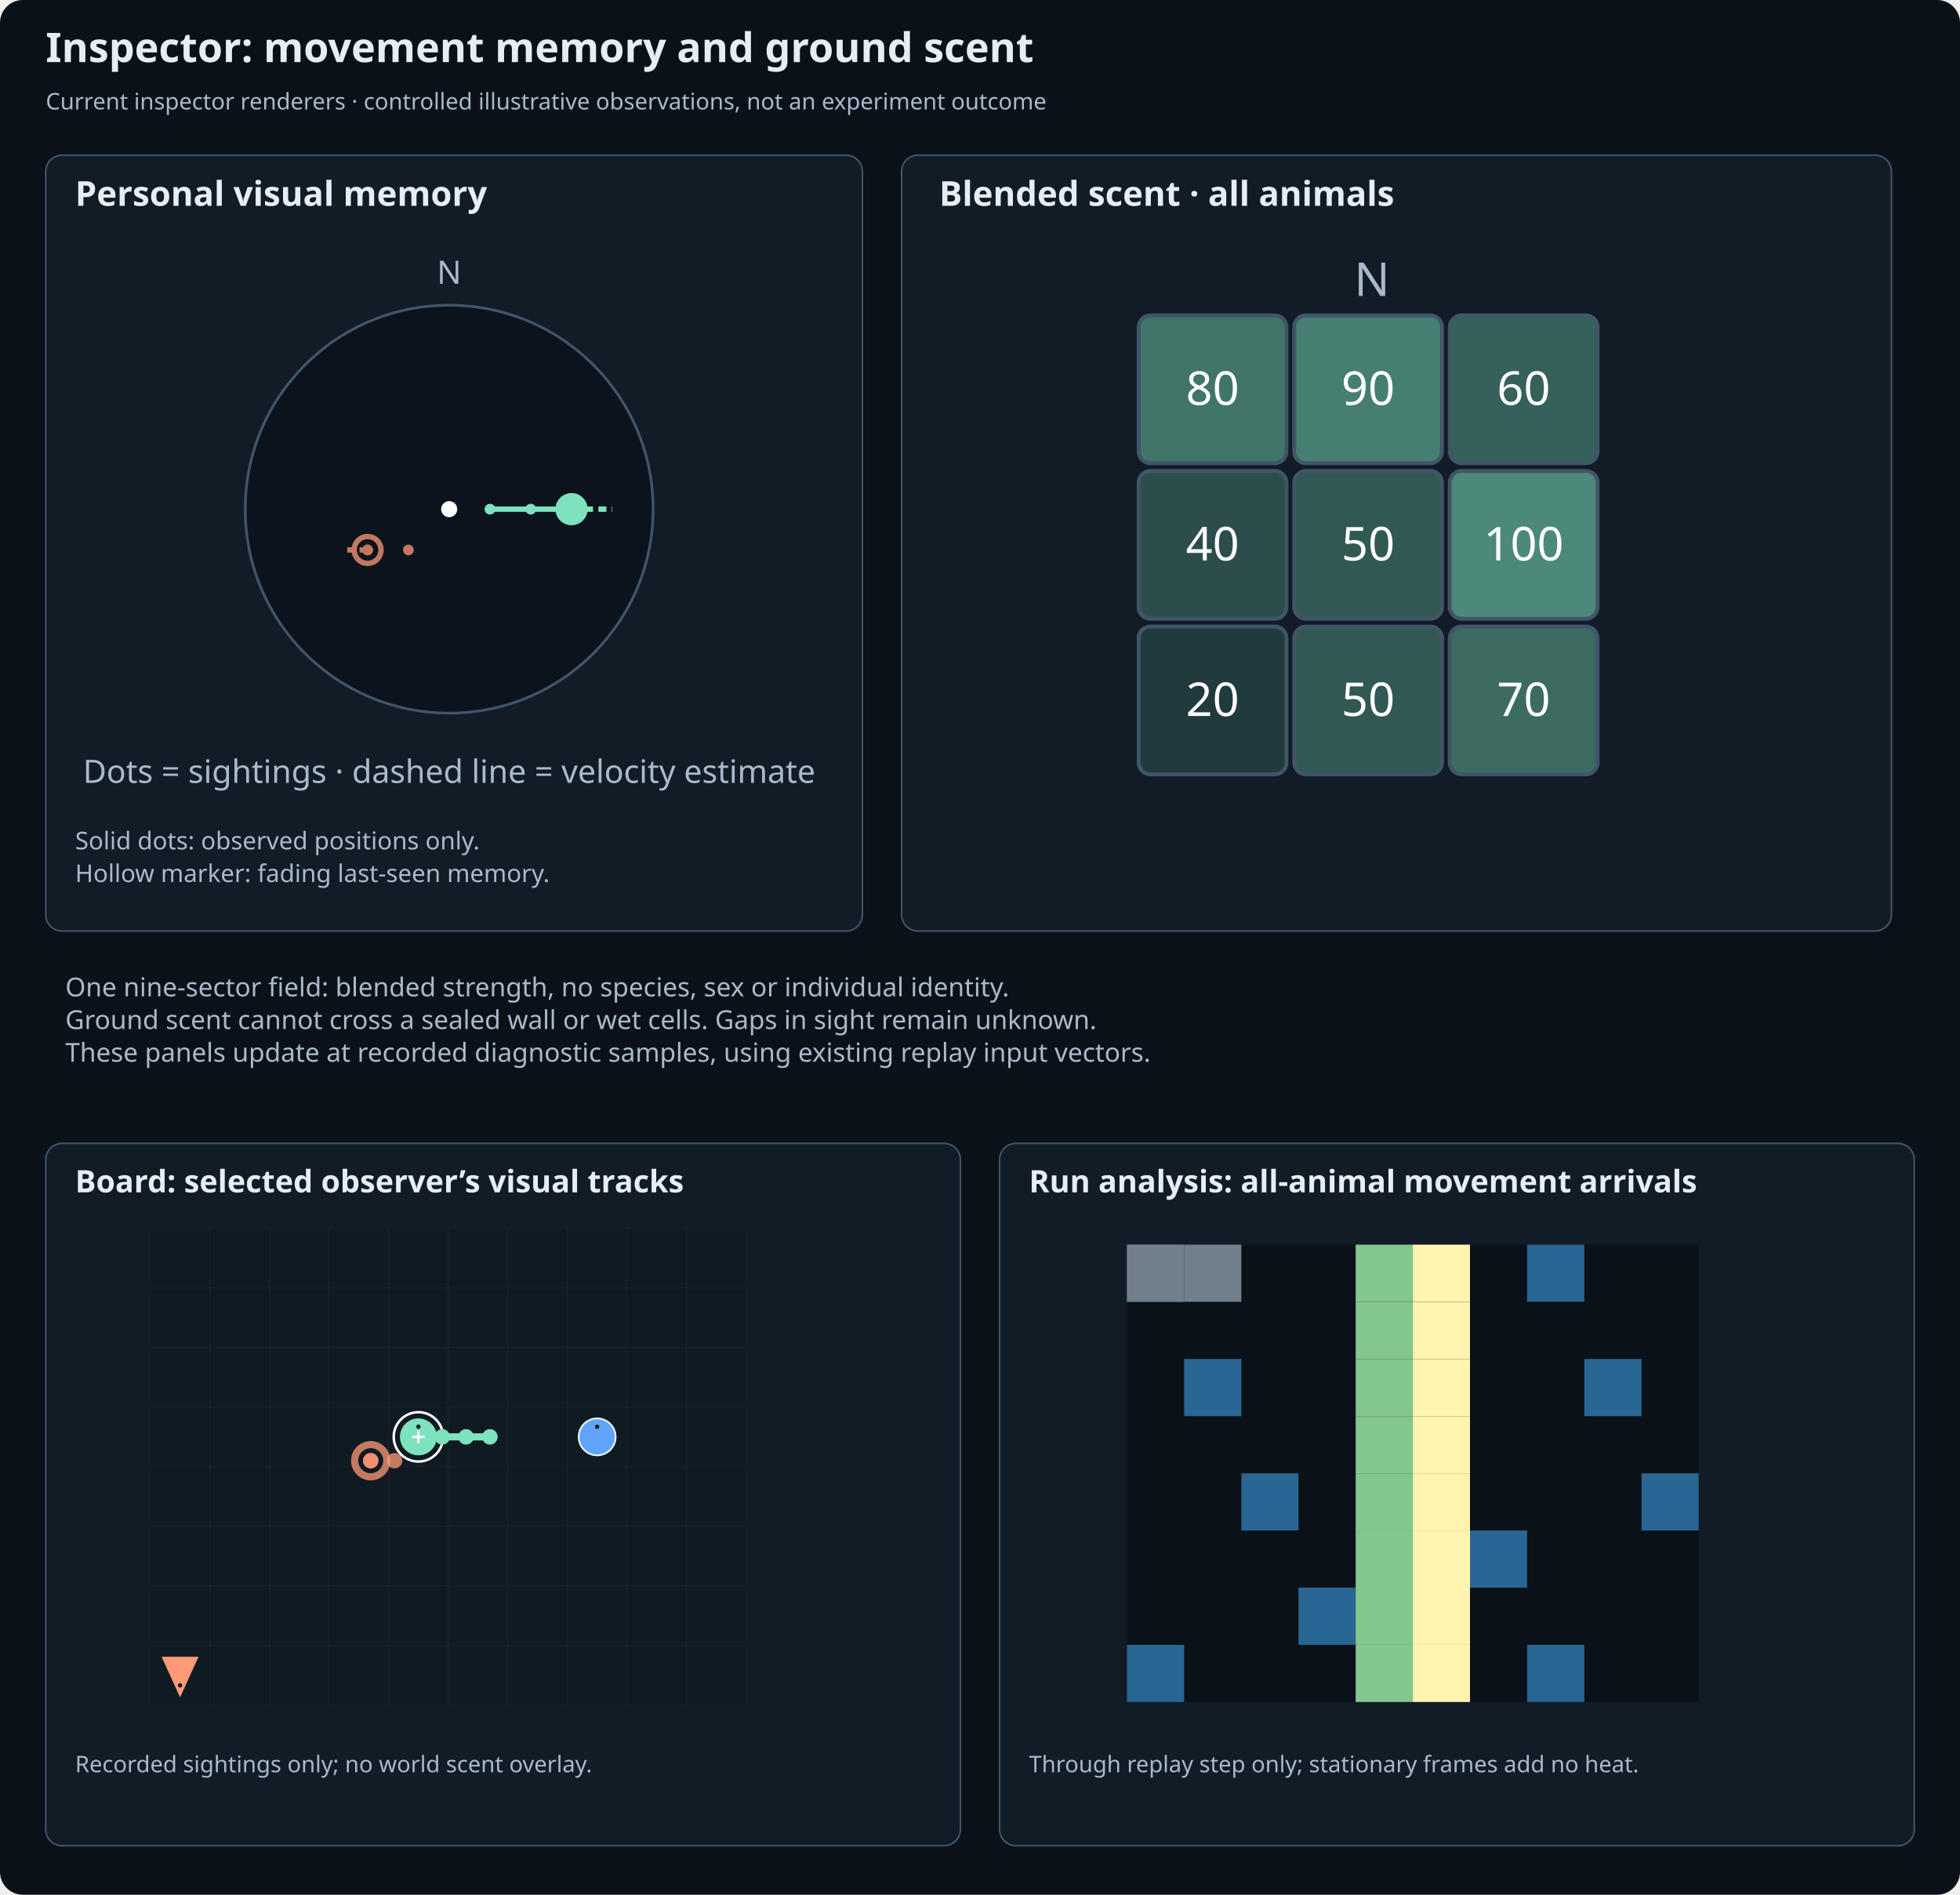
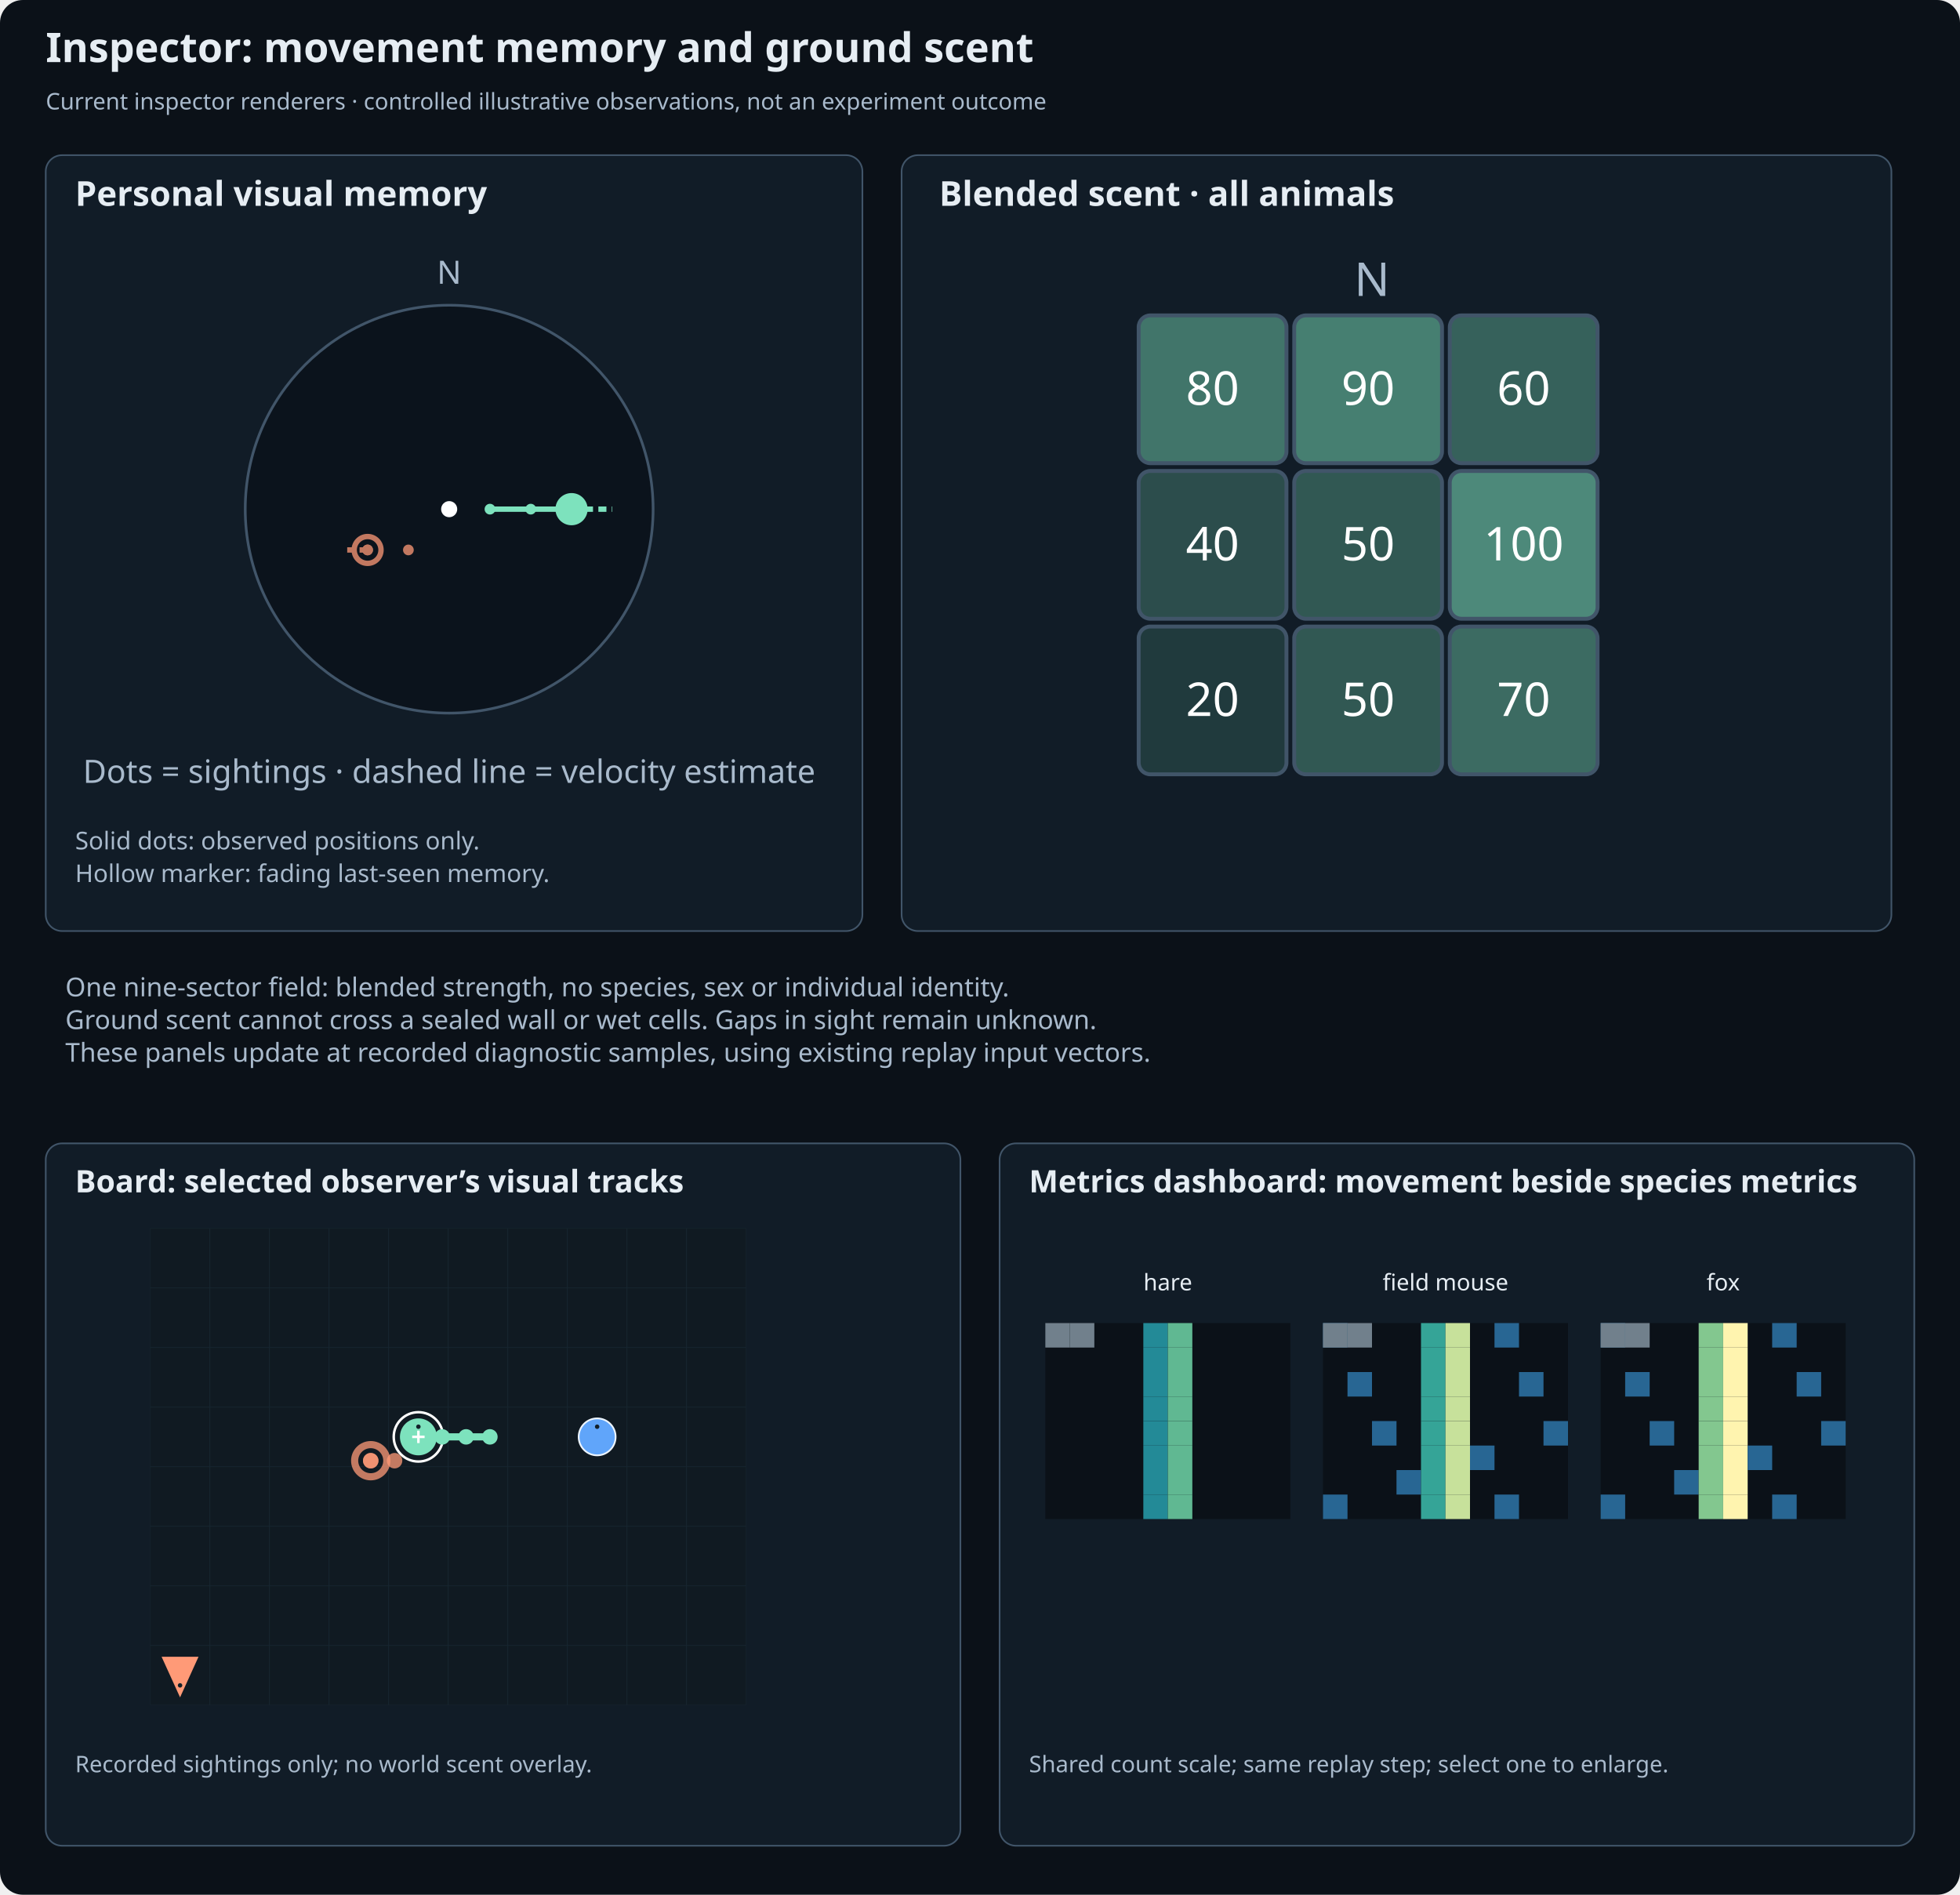
<svg xmlns="http://www.w3.org/2000/svg" width="1200" height="1160" viewBox="0 0 1200 1160" role="img" aria-labelledby="title desc">
  <style>.viewer-component text{font:12px system-ui,sans-serif;fill:#a9bacc}</style>
  <rect class="sheet-background" width="1200" height="1160" rx="14" fill="#0b1118" />
  <g class="sheet-heading">
    <text x="28" y="38" font-family="system-ui,sans-serif" font-size="25" fill="#e6edf3" text-anchor="start" font-weight="600">Inspector: movement memory and ground scent</text>
    <text x="28" y="67" font-family="system-ui,sans-serif" font-size="14" fill="#a9bacc" text-anchor="start">Current inspector renderers · controlled illustrative observations, not an experiment outcome</text>
  </g>
  <rect x="28" y="95" width="500" height="475" rx="10" fill="#111c27" stroke="#415569" />
  <text x="46" y="126" font-family="system-ui,sans-serif" font-size="21" fill="#e6edf3" text-anchor="start" font-weight="600">Personal visual memory</text>
  <g class="viewer-component" transform="translate(45 154) scale(1.6429)">
    <circle cx="140" cy="96" r="76" fill="var(--viz-0b131c, #0b131c)" stroke="var(--viz-415569, #415569)" />
    <text x="140" y="12" text-anchor="middle">N</text>
    <circle cx="140" cy="96" r="3" fill="var(--viz-fff, #fff)" />
    <g opacity="1">
      <circle cx="155.2" cy="96" r="2" fill="var(--viz-7de2bd, #7de2bd)" />
      <line x1="155.2" y1="96" x2="170.4" y2="96" stroke="var(--viz-7de2bd, #7de2bd)" stroke-width="2" />
      <circle cx="170.4" cy="96" r="2" fill="var(--viz-7de2bd, #7de2bd)" />
      <line x1="170.4" y1="96" x2="185.6" y2="96" stroke="var(--viz-7de2bd, #7de2bd)" stroke-width="2" />
      <circle cx="185.6" cy="96" r="2" fill="var(--viz-7de2bd, #7de2bd)" />
      <circle cx="185.6" cy="96" r="5" stroke="var(--viz-7de2bd, #7de2bd)" stroke-width="2" fill="var(--viz-7de2bd, #7de2bd)" />
      <line x1="185.6" y1="96" x2="200.8" y2="96" stroke="var(--viz-7de2bd, #7de2bd)" stroke-dasharray="3 2" stroke-width="2" />
    </g>
    <g opacity="0.75">
      <circle cx="124.8" cy="111.2" r="2" fill="var(--viz-ff9a77, #ff9a77)" />
      <circle cx="109.6" cy="111.2" r="2" fill="var(--viz-ff9a77, #ff9a77)" />
      <circle cx="109.6" cy="111.2" r="2" fill="var(--viz-ff9a77, #ff9a77)" />
      <circle cx="109.6" cy="111.2" r="5" stroke="var(--viz-ff9a77, #ff9a77)" stroke-width="2" fill="none" />
      <line x1="109.6" y1="111.2" x2="102" y2="111.2" stroke="var(--viz-ff9a77, #ff9a77)" stroke-dasharray="3 2" stroke-width="2" />
    </g>
    <text x="140" y="198" text-anchor="middle">Dots = sightings · dashed line = velocity estimate</text>
  </g>
  <text x="46" y="520" font-family="system-ui,sans-serif" font-size="15" fill="#a9bacc" text-anchor="start">Solid dots: observed positions only.</text>
  <text x="46" y="540" font-family="system-ui,sans-serif" font-size="15" fill="#a9bacc" text-anchor="start">Hollow marker: fading last-seen memory.</text>
  <rect x="552" y="95" width="606" height="475" rx="10" fill="#111c27" stroke="#415569" />
  <text x="575" y="126" font-family="system-ui,sans-serif" font-size="21" fill="#e6edf3" text-anchor="start" font-weight="600">Blended scent · all animals</text>
  <g class="viewer-component" transform="translate(690 155) scale(2.381)">
    <text x="63" y="11" text-anchor="middle">N</text>
    <rect x="43" y="56" width="38" height="38" rx="3" fill="var(--viz-7de2bd, #7de2bd)" fill-opacity="0.3" stroke="var(--viz-415569, #415569)" />
    <text x="62" y="79" text-anchor="middle" style="fill:var(--viz-fff, #fff)">50</text>
    <rect x="43" y="16" width="38" height="38" rx="3" fill="var(--viz-7de2bd, #7de2bd)" fill-opacity="0.5" stroke="var(--viz-415569, #415569)" />
    <text x="62" y="39" text-anchor="middle" style="fill:var(--viz-fff, #fff)">90</text>
    <rect x="83" y="16" width="38" height="38" rx="3" fill="var(--viz-7de2bd, #7de2bd)" fill-opacity="0.35" stroke="var(--viz-415569, #415569)" />
    <text x="102" y="39" text-anchor="middle" style="fill:var(--viz-fff, #fff)">60</text>
    <rect x="83" y="56" width="38" height="38" rx="3" fill="var(--viz-7de2bd, #7de2bd)" fill-opacity="0.55" stroke="var(--viz-415569, #415569)" />
    <text x="102" y="79" text-anchor="middle" style="fill:var(--viz-fff, #fff)">100</text>
    <rect x="83" y="96" width="38" height="38" rx="3" fill="var(--viz-7de2bd, #7de2bd)" fill-opacity="0.4" stroke="var(--viz-415569, #415569)" />
    <text x="102" y="119" text-anchor="middle" style="fill:var(--viz-fff, #fff)">70</text>
    <rect x="43" y="96" width="38" height="38" rx="3" fill="var(--viz-7de2bd, #7de2bd)" fill-opacity="0.3" stroke="var(--viz-415569, #415569)" />
    <text x="62" y="119" text-anchor="middle" style="fill:var(--viz-fff, #fff)">50</text>
    <rect x="3" y="96" width="38" height="38" rx="3" fill="var(--viz-7de2bd, #7de2bd)" fill-opacity="0.15" stroke="var(--viz-415569, #415569)" />
    <text x="22" y="119" text-anchor="middle" style="fill:var(--viz-fff, #fff)">20</text>
    <rect x="3" y="56" width="38" height="38" rx="3" fill="var(--viz-7de2bd, #7de2bd)" fill-opacity="0.25" stroke="var(--viz-415569, #415569)" />
    <text x="22" y="79" text-anchor="middle" style="fill:var(--viz-fff, #fff)">40</text>
    <rect x="3" y="16" width="38" height="38" rx="3" fill="var(--viz-7de2bd, #7de2bd)" fill-opacity="0.45" stroke="var(--viz-415569, #415569)" />
    <text x="22" y="39" text-anchor="middle" style="fill:var(--viz-fff, #fff)">80</text>
  </g>
  <text x="40" y="610" font-family="system-ui,sans-serif" font-size="16" fill="#a9bacc" text-anchor="start">One nine-sector field: blended strength, no species, sex or individual identity.</text>
  <text x="40" y="630" font-family="system-ui,sans-serif" font-size="16" fill="#a9bacc" text-anchor="start">Ground scent cannot cross a sealed wall or wet cells. Gaps in sight remain unknown.</text>
  <text x="40" y="650" font-family="system-ui,sans-serif" font-size="16" fill="#a9bacc" text-anchor="start">These panels update at recorded diagnostic samples, using existing replay input vectors.</text>
  <rect x="28" y="700" width="560" height="430" rx="10" fill="#111c27" stroke="#415569" />
  <text x="46" y="730" font-family="system-ui,sans-serif" font-size="19" fill="#e6edf3" text-anchor="start" font-weight="600">Board: selected observer’s visual tracks</text>
  <g transform="translate(92,752) scale(.76)">
    <svg width="480" height="384" viewBox="0 0 480 384">
      <rect x="0" y="0" width="480" height="384" fill="#101a22" opacity="1" transform="" />
      <path d="M0 0L0 384" fill="none" stroke="#172630" stroke-width="0.6" opacity="1" transform="" />
      <path d="M48 0L48 384" fill="none" stroke="#172630" stroke-width="0.6" opacity="1" transform="" />
      <path d="M96 0L96 384" fill="none" stroke="#172630" stroke-width="0.6" opacity="1" transform="" />
      <path d="M144 0L144 384" fill="none" stroke="#172630" stroke-width="0.6" opacity="1" transform="" />
      <path d="M192 0L192 384" fill="none" stroke="#172630" stroke-width="0.6" opacity="1" transform="" />
      <path d="M240 0L240 384" fill="none" stroke="#172630" stroke-width="0.6" opacity="1" transform="" />
      <path d="M288 0L288 384" fill="none" stroke="#172630" stroke-width="0.6" opacity="1" transform="" />
      <path d="M336 0L336 384" fill="none" stroke="#172630" stroke-width="0.6" opacity="1" transform="" />
      <path d="M384 0L384 384" fill="none" stroke="#172630" stroke-width="0.6" opacity="1" transform="" />
      <path d="M432 0L432 384" fill="none" stroke="#172630" stroke-width="0.6" opacity="1" transform="" />
      <path d="M480 0L480 384" fill="none" stroke="#172630" stroke-width="0.6" opacity="1" transform="" />
      <path d="M0 0L480 0" fill="none" stroke="#172630" stroke-width="0.6" opacity="1" transform="" />
      <path d="M0 48L480 48" fill="none" stroke="#172630" stroke-width="0.6" opacity="1" transform="" />
      <path d="M0 96L480 96" fill="none" stroke="#172630" stroke-width="0.6" opacity="1" transform="" />
      <path d="M0 144L480 144" fill="none" stroke="#172630" stroke-width="0.6" opacity="1" transform="" />
      <path d="M0 192L480 192" fill="none" stroke="#172630" stroke-width="0.6" opacity="1" transform="" />
      <path d="M0 240L480 240" fill="none" stroke="#172630" stroke-width="0.6" opacity="1" transform="" />
      <path d="M0 288L480 288" fill="none" stroke="#172630" stroke-width="0.6" opacity="1" transform="" />
      <path d="M0 336L480 336" fill="none" stroke="#172630" stroke-width="0.6" opacity="1" transform="" />
      <path d="M0 384L480 384" fill="none" stroke="#172630" stroke-width="0.6" opacity="1" transform="" />
      <path d="M14.88 0A14.88 14.88 0 1 0 -14.88 0A14.88 14.88 0 1 0 14.88 0Z" fill="#7de2bd" opacity="1" transform="translate(216 168) rotate(0)" />
      <path d="M1.8 -8.184A1.8 1.8 0 1 0 -1.8 -8.184A1.8 1.8 0 1 0 1.8 -8.184Z" fill="#13212a" opacity="1" transform="translate(216 168) rotate(0)" />
      <path d="M235.88 168A19.88 19.88 0 1 0 196.12 168A19.88 19.88 0 1 0 235.88 168Z" fill="none" stroke="#fff" stroke-width="2" opacity="1" transform="" />
      <path d="M14.88 0A14.88 14.88 0 1 0 -14.88 0A14.88 14.88 0 1 0 14.88 0Z" fill="#60a5fa" opacity="1" transform="translate(360 168) rotate(0)" />
      <path d="M14.88 0A14.88 14.88 0 1 0 -14.88 0A14.88 14.88 0 1 0 14.88 0Z" fill="none" stroke="#edf5ff" stroke-width="1.4" opacity="1" transform="translate(360 168) rotate(0)" />
      <path d="M1.8 -8.184A1.8 1.8 0 1 0 -1.8 -8.184A1.8 1.8 0 1 0 1.8 -8.184Z" fill="#13212a" opacity="1" transform="translate(360 168) rotate(0)" />
      <path d="M0 -17.856L14.88 14.88L-14.88 14.88Z" fill="#ff9a77" opacity="1" transform="translate(24 360) rotate(180)" />
      <path d="M1.8 -8.184A1.8 1.8 0 1 0 -1.8 -8.184A1.8 1.8 0 1 0 1.8 -8.184Z" fill="#13212a" opacity="1" transform="translate(24 360) rotate(180)" />
      <path d="M241.44 168A6.24 6.24 0 1 0 228.96 168A6.24 6.24 0 1 0 241.44 168Z" fill="#7de2bd" opacity="1" transform="" />
      <path d="M235.2 168L254.4 168" fill="none" stroke="#7de2bd" stroke-width="5.76" opacity="1" transform="" />
      <path d="M260.64 168A6.24 6.24 0 1 0 248.16 168A6.24 6.24 0 1 0 260.64 168Z" fill="#7de2bd" opacity="1" transform="" />
      <path d="M254.4 168L273.6 168" fill="none" stroke="#7de2bd" stroke-width="5.76" opacity="1" transform="" />
      <path d="M279.84 168A6.24 6.24 0 1 0 267.36 168A6.24 6.24 0 1 0 279.84 168Z" fill="#7de2bd" opacity="1" transform="" />
      <path d="M203.04 187.2A6.24 6.24 0 1 0 190.56 187.2A6.24 6.24 0 1 0 203.04 187.2Z" fill="#ff9a77" opacity="0.75" transform="" />
      <path d="M183.84 187.2A6.24 6.24 0 1 0 171.36 187.2A6.24 6.24 0 1 0 183.84 187.2Z" fill="#ff9a77" opacity="0.75" transform="" />
      <path d="M183.84 187.2A6.24 6.24 0 1 0 171.36 187.2A6.24 6.24 0 1 0 183.84 187.2Z" fill="#ff9a77" opacity="0.75" transform="" />
      <path d="M190.56 187.2A12.96 12.96 0 1 0 164.64 187.2A12.96 12.96 0 1 0 190.56 187.2Z" fill="none" stroke="#ff9a77" stroke-width="5.76" opacity="0.75" transform="" />
      <path d="M211 168L221 168M216 163L216 173" fill="none" stroke="#fff" stroke-width="2" opacity="1" transform="" />
    </svg>
  </g>
  <text x="46" y="1085" font-family="system-ui,sans-serif" font-size="14" fill="#a9bacc" text-anchor="start">Recorded sightings only; no world scent overlay.</text>
  <rect x="612" y="700" width="560" height="430" rx="10" fill="#111c27" stroke="#415569" />
-   <text x="630" y="730" font-family="system-ui,sans-serif" font-size="19" fill="#e6edf3" text-anchor="start" font-weight="600">Run analysis: all-animal movement arrivals</text>
-   <g class="movement-heatmap-dark" transform="translate(690,762) scale(35)">
+   <text x="630" y="730" font-family="system-ui,sans-serif" font-size="19" fill="#e6edf3" text-anchor="start" font-weight="600">Metrics dashboard: movement beside species metrics</text>
+   <g class="movement-heatmap-dark" transform="translate(640,810) scale(15)">
+     <rect x="0" y="0" width="10" height="8" fill="#0b1118" opacity="1" transform="" />
+     <rect x="4" y="0" width="1" height="1" fill="rgb(35, 138, 151)" opacity="1" transform="" />
+     <rect x="5" y="0" width="1" height="1" fill="rgb(96, 184, 146)" opacity="1" transform="" />
+     <rect x="4" y="1" width="1" height="1" fill="rgb(35, 138, 151)" opacity="1" transform="" />
+     <rect x="5" y="1" width="1" height="1" fill="rgb(96, 184, 146)" opacity="1" transform="" />
+     <rect x="4" y="2" width="1" height="1" fill="rgb(35, 138, 151)" opacity="1" transform="" />
+     <rect x="5" y="2" width="1" height="1" fill="rgb(96, 184, 146)" opacity="1" transform="" />
+     <rect x="4" y="3" width="1" height="1" fill="rgb(35, 138, 151)" opacity="1" transform="" />
+     <rect x="5" y="3" width="1" height="1" fill="rgb(96, 184, 146)" opacity="1" transform="" />
+     <rect x="4" y="4" width="1" height="1" fill="rgb(35, 138, 151)" opacity="1" transform="" />
+     <rect x="5" y="4" width="1" height="1" fill="rgb(96, 184, 146)" opacity="1" transform="" />
+     <rect x="4" y="5" width="1" height="1" fill="rgb(35, 138, 151)" opacity="1" transform="" />
+     <rect x="5" y="5" width="1" height="1" fill="rgb(96, 184, 146)" opacity="1" transform="" />
+     <rect x="4" y="6" width="1" height="1" fill="rgb(35, 138, 151)" opacity="1" transform="" />
+     <rect x="5" y="6" width="1" height="1" fill="rgb(96, 184, 146)" opacity="1" transform="" />
+     <rect x="4" y="7" width="1" height="1" fill="rgb(35, 138, 151)" opacity="1" transform="" />
+     <rect x="5" y="7" width="1" height="1" fill="rgb(96, 184, 146)" opacity="1" transform="" />
+     <rect x="0" y="0" width="1" height="1" fill="#71808c" opacity="1" transform="" />
+     <rect x="1" y="0" width="1" height="1" fill="#71808c" opacity="1" transform="" />
+   </g>
+   <text x="715" y="790" font-family="system-ui,sans-serif" font-size="14" fill="#e6edf3" text-anchor="middle">hare</text>
+   <g class="movement-heatmap-dark" transform="translate(810,810) scale(15)">
+     <rect x="0" y="0" width="10" height="8" fill="#0b1118" opacity="1" transform="" />
+     <rect x="0" y="0" width="1" height="1" fill="rgb(40, 102, 147)" opacity="1" transform="" />
+     <rect x="4" y="0" width="1" height="1" fill="rgb(53, 164, 151)" opacity="1" transform="" />
+     <rect x="5" y="0" width="1" height="1" fill="rgb(199, 225, 155)" opacity="1" transform="" />
+     <rect x="7" y="0" width="1" height="1" fill="rgb(40, 102, 147)" opacity="1" transform="" />
+     <rect x="4" y="1" width="1" height="1" fill="rgb(53, 164, 151)" opacity="1" transform="" />
+     <rect x="5" y="1" width="1" height="1" fill="rgb(199, 225, 155)" opacity="1" transform="" />
+     <rect x="1" y="2" width="1" height="1" fill="rgb(40, 102, 147)" opacity="1" transform="" />
+     <rect x="4" y="2" width="1" height="1" fill="rgb(53, 164, 151)" opacity="1" transform="" />
+     <rect x="5" y="2" width="1" height="1" fill="rgb(199, 225, 155)" opacity="1" transform="" />
+     <rect x="8" y="2" width="1" height="1" fill="rgb(40, 102, 147)" opacity="1" transform="" />
+     <rect x="4" y="3" width="1" height="1" fill="rgb(53, 164, 151)" opacity="1" transform="" />
+     <rect x="5" y="3" width="1" height="1" fill="rgb(199, 225, 155)" opacity="1" transform="" />
+     <rect x="2" y="4" width="1" height="1" fill="rgb(40, 102, 147)" opacity="1" transform="" />
+     <rect x="4" y="4" width="1" height="1" fill="rgb(53, 164, 151)" opacity="1" transform="" />
+     <rect x="5" y="4" width="1" height="1" fill="rgb(199, 225, 155)" opacity="1" transform="" />
+     <rect x="9" y="4" width="1" height="1" fill="rgb(40, 102, 147)" opacity="1" transform="" />
+     <rect x="4" y="5" width="1" height="1" fill="rgb(53, 164, 151)" opacity="1" transform="" />
+     <rect x="5" y="5" width="1" height="1" fill="rgb(199, 225, 155)" opacity="1" transform="" />
+     <rect x="6" y="5" width="1" height="1" fill="rgb(40, 102, 147)" opacity="1" transform="" />
+     <rect x="3" y="6" width="1" height="1" fill="rgb(40, 102, 147)" opacity="1" transform="" />
+     <rect x="4" y="6" width="1" height="1" fill="rgb(53, 164, 151)" opacity="1" transform="" />
+     <rect x="5" y="6" width="1" height="1" fill="rgb(199, 225, 155)" opacity="1" transform="" />
+     <rect x="0" y="7" width="1" height="1" fill="rgb(40, 102, 147)" opacity="1" transform="" />
+     <rect x="4" y="7" width="1" height="1" fill="rgb(53, 164, 151)" opacity="1" transform="" />
+     <rect x="5" y="7" width="1" height="1" fill="rgb(199, 225, 155)" opacity="1" transform="" />
+     <rect x="7" y="7" width="1" height="1" fill="rgb(40, 102, 147)" opacity="1" transform="" />
+     <rect x="0" y="0" width="1" height="1" fill="#71808c" opacity="1" transform="" />
+     <rect x="1" y="0" width="1" height="1" fill="#71808c" opacity="1" transform="" />
+   </g>
+   <text x="885" y="790" font-family="system-ui,sans-serif" font-size="14" fill="#e6edf3" text-anchor="middle">field mouse</text>
+   <g class="movement-heatmap-dark" transform="translate(980,810) scale(15)">
    <rect x="0" y="0" width="10" height="8" fill="#0b1118" opacity="1" transform="" />
    <rect x="0" y="0" width="1" height="1" fill="rgb(40, 102, 147)" opacity="1" transform="" />
    <rect x="4" y="0" width="1" height="1" fill="rgb(131, 199, 143)" opacity="1" transform="" />
    <rect x="5" y="0" width="1" height="1" fill="rgb(255, 244, 175)" opacity="1" transform="" />
    <rect x="7" y="0" width="1" height="1" fill="rgb(40, 102, 147)" opacity="1" transform="" />
    <rect x="4" y="1" width="1" height="1" fill="rgb(131, 199, 143)" opacity="1" transform="" />
    <rect x="5" y="1" width="1" height="1" fill="rgb(255, 244, 175)" opacity="1" transform="" />
    <rect x="1" y="2" width="1" height="1" fill="rgb(40, 102, 147)" opacity="1" transform="" />
    <rect x="4" y="2" width="1" height="1" fill="rgb(131, 199, 143)" opacity="1" transform="" />
    <rect x="5" y="2" width="1" height="1" fill="rgb(255, 244, 175)" opacity="1" transform="" />
    <rect x="8" y="2" width="1" height="1" fill="rgb(40, 102, 147)" opacity="1" transform="" />
    <rect x="4" y="3" width="1" height="1" fill="rgb(131, 199, 143)" opacity="1" transform="" />
    <rect x="5" y="3" width="1" height="1" fill="rgb(255, 244, 175)" opacity="1" transform="" />
    <rect x="2" y="4" width="1" height="1" fill="rgb(40, 102, 147)" opacity="1" transform="" />
    <rect x="4" y="4" width="1" height="1" fill="rgb(131, 199, 143)" opacity="1" transform="" />
    <rect x="5" y="4" width="1" height="1" fill="rgb(255, 244, 175)" opacity="1" transform="" />
    <rect x="9" y="4" width="1" height="1" fill="rgb(40, 102, 147)" opacity="1" transform="" />
    <rect x="4" y="5" width="1" height="1" fill="rgb(131, 199, 143)" opacity="1" transform="" />
    <rect x="5" y="5" width="1" height="1" fill="rgb(255, 244, 175)" opacity="1" transform="" />
    <rect x="6" y="5" width="1" height="1" fill="rgb(40, 102, 147)" opacity="1" transform="" />
    <rect x="3" y="6" width="1" height="1" fill="rgb(40, 102, 147)" opacity="1" transform="" />
    <rect x="4" y="6" width="1" height="1" fill="rgb(131, 199, 143)" opacity="1" transform="" />
    <rect x="5" y="6" width="1" height="1" fill="rgb(255, 244, 175)" opacity="1" transform="" />
    <rect x="0" y="7" width="1" height="1" fill="rgb(40, 102, 147)" opacity="1" transform="" />
    <rect x="4" y="7" width="1" height="1" fill="rgb(131, 199, 143)" opacity="1" transform="" />
    <rect x="5" y="7" width="1" height="1" fill="rgb(255, 244, 175)" opacity="1" transform="" />
    <rect x="7" y="7" width="1" height="1" fill="rgb(40, 102, 147)" opacity="1" transform="" />
    <rect x="0" y="0" width="1" height="1" fill="#71808c" opacity="1" transform="" />
    <rect x="1" y="0" width="1" height="1" fill="#71808c" opacity="1" transform="" />
  </g>
-   <g class="movement-heatmap-light" transform="translate(690,762) scale(35)">
+   <text x="1055" y="790" font-family="system-ui,sans-serif" font-size="14" fill="#e6edf3" text-anchor="middle">fox</text>
+   <g class="movement-heatmap-light" transform="translate(640,810) scale(15)">
+     <rect x="0" y="0" width="10" height="8" fill="#eaf0f5" opacity="1" transform="" />
+     <rect x="4" y="0" width="1" height="1" fill="hsl(30.011, 85%, 65.011%)" opacity="1" transform="" />
+     <rect x="5" y="0" width="1" height="1" fill="hsl(21.646, 85%, 56.646%)" opacity="1" transform="" />
+     <rect x="4" y="1" width="1" height="1" fill="hsl(30.011, 85%, 65.011%)" opacity="1" transform="" />
+     <rect x="5" y="1" width="1" height="1" fill="hsl(21.646, 85%, 56.646%)" opacity="1" transform="" />
+     <rect x="4" y="2" width="1" height="1" fill="hsl(30.011, 85%, 65.011%)" opacity="1" transform="" />
+     <rect x="5" y="2" width="1" height="1" fill="hsl(21.646, 85%, 56.646%)" opacity="1" transform="" />
+     <rect x="4" y="3" width="1" height="1" fill="hsl(30.011, 85%, 65.011%)" opacity="1" transform="" />
+     <rect x="5" y="3" width="1" height="1" fill="hsl(21.646, 85%, 56.646%)" opacity="1" transform="" />
+     <rect x="4" y="4" width="1" height="1" fill="hsl(30.011, 85%, 65.011%)" opacity="1" transform="" />
+     <rect x="5" y="4" width="1" height="1" fill="hsl(21.646, 85%, 56.646%)" opacity="1" transform="" />
+     <rect x="4" y="5" width="1" height="1" fill="hsl(30.011, 85%, 65.011%)" opacity="1" transform="" />
+     <rect x="5" y="5" width="1" height="1" fill="hsl(21.646, 85%, 56.646%)" opacity="1" transform="" />
+     <rect x="4" y="6" width="1" height="1" fill="hsl(30.011, 85%, 65.011%)" opacity="1" transform="" />
+     <rect x="5" y="6" width="1" height="1" fill="hsl(21.646, 85%, 56.646%)" opacity="1" transform="" />
+     <rect x="4" y="7" width="1" height="1" fill="hsl(30.011, 85%, 65.011%)" opacity="1" transform="" />
+     <rect x="5" y="7" width="1" height="1" fill="hsl(21.646, 85%, 56.646%)" opacity="1" transform="" />
+     <rect x="0" y="0" width="1" height="1" fill="#7b8a94" opacity="1" transform="" />
+     <rect x="1" y="0" width="1" height="1" fill="#7b8a94" opacity="1" transform="" />
+   </g>
+   <g class="movement-heatmap-light" transform="translate(810,810) scale(15)">
+     <rect x="0" y="0" width="10" height="8" fill="#eaf0f5" opacity="1" transform="" />
+     <rect x="0" y="0" width="1" height="1" fill="hsl(36.65, 85%, 71.65%)" opacity="1" transform="" />
+     <rect x="4" y="0" width="1" height="1" fill="hsl(25.3, 85%, 60.3%)" opacity="1" transform="" />
+     <rect x="5" y="0" width="1" height="1" fill="hsl(12.021, 85%, 47.021%)" opacity="1" transform="" />
+     <rect x="7" y="0" width="1" height="1" fill="hsl(36.65, 85%, 71.65%)" opacity="1" transform="" />
+     <rect x="4" y="1" width="1" height="1" fill="hsl(25.3, 85%, 60.3%)" opacity="1" transform="" />
+     <rect x="5" y="1" width="1" height="1" fill="hsl(12.021, 85%, 47.021%)" opacity="1" transform="" />
+     <rect x="1" y="2" width="1" height="1" fill="hsl(36.65, 85%, 71.65%)" opacity="1" transform="" />
+     <rect x="4" y="2" width="1" height="1" fill="hsl(25.3, 85%, 60.3%)" opacity="1" transform="" />
+     <rect x="5" y="2" width="1" height="1" fill="hsl(12.021, 85%, 47.021%)" opacity="1" transform="" />
+     <rect x="8" y="2" width="1" height="1" fill="hsl(36.65, 85%, 71.65%)" opacity="1" transform="" />
+     <rect x="4" y="3" width="1" height="1" fill="hsl(25.3, 85%, 60.3%)" opacity="1" transform="" />
+     <rect x="5" y="3" width="1" height="1" fill="hsl(12.021, 85%, 47.021%)" opacity="1" transform="" />
+     <rect x="2" y="4" width="1" height="1" fill="hsl(36.65, 85%, 71.65%)" opacity="1" transform="" />
+     <rect x="4" y="4" width="1" height="1" fill="hsl(25.3, 85%, 60.3%)" opacity="1" transform="" />
+     <rect x="5" y="4" width="1" height="1" fill="hsl(12.021, 85%, 47.021%)" opacity="1" transform="" />
+     <rect x="9" y="4" width="1" height="1" fill="hsl(36.65, 85%, 71.65%)" opacity="1" transform="" />
+     <rect x="4" y="5" width="1" height="1" fill="hsl(25.3, 85%, 60.3%)" opacity="1" transform="" />
+     <rect x="5" y="5" width="1" height="1" fill="hsl(12.021, 85%, 47.021%)" opacity="1" transform="" />
+     <rect x="6" y="5" width="1" height="1" fill="hsl(36.65, 85%, 71.65%)" opacity="1" transform="" />
+     <rect x="3" y="6" width="1" height="1" fill="hsl(36.65, 85%, 71.65%)" opacity="1" transform="" />
+     <rect x="4" y="6" width="1" height="1" fill="hsl(25.3, 85%, 60.3%)" opacity="1" transform="" />
+     <rect x="5" y="6" width="1" height="1" fill="hsl(12.021, 85%, 47.021%)" opacity="1" transform="" />
+     <rect x="0" y="7" width="1" height="1" fill="hsl(36.65, 85%, 71.65%)" opacity="1" transform="" />
+     <rect x="4" y="7" width="1" height="1" fill="hsl(25.3, 85%, 60.3%)" opacity="1" transform="" />
+     <rect x="5" y="7" width="1" height="1" fill="hsl(12.021, 85%, 47.021%)" opacity="1" transform="" />
+     <rect x="7" y="7" width="1" height="1" fill="hsl(36.65, 85%, 71.65%)" opacity="1" transform="" />
+     <rect x="0" y="0" width="1" height="1" fill="#7b8a94" opacity="1" transform="" />
+     <rect x="1" y="0" width="1" height="1" fill="#7b8a94" opacity="1" transform="" />
+   </g>
+   <g class="movement-heatmap-light" transform="translate(980,810) scale(15)">
    <rect x="0" y="0" width="10" height="8" fill="#eaf0f5" opacity="1" transform="" />
    <rect x="0" y="0" width="1" height="1" fill="hsl(36.65, 85%, 71.65%)" opacity="1" transform="" />
    <rect x="4" y="0" width="1" height="1" fill="hsl(18.661, 85%, 53.661%)" opacity="1" transform="" />
    <rect x="5" y="0" width="1" height="1" fill="hsl(6, 85%, 41%)" opacity="1" transform="" />
    <rect x="7" y="0" width="1" height="1" fill="hsl(36.65, 85%, 71.65%)" opacity="1" transform="" />
    <rect x="4" y="1" width="1" height="1" fill="hsl(18.661, 85%, 53.661%)" opacity="1" transform="" />
    <rect x="5" y="1" width="1" height="1" fill="hsl(6, 85%, 41%)" opacity="1" transform="" />
    <rect x="1" y="2" width="1" height="1" fill="hsl(36.65, 85%, 71.65%)" opacity="1" transform="" />
    <rect x="4" y="2" width="1" height="1" fill="hsl(18.661, 85%, 53.661%)" opacity="1" transform="" />
    <rect x="5" y="2" width="1" height="1" fill="hsl(6, 85%, 41%)" opacity="1" transform="" />
    <rect x="8" y="2" width="1" height="1" fill="hsl(36.65, 85%, 71.65%)" opacity="1" transform="" />
    <rect x="4" y="3" width="1" height="1" fill="hsl(18.661, 85%, 53.661%)" opacity="1" transform="" />
    <rect x="5" y="3" width="1" height="1" fill="hsl(6, 85%, 41%)" opacity="1" transform="" />
    <rect x="2" y="4" width="1" height="1" fill="hsl(36.65, 85%, 71.65%)" opacity="1" transform="" />
    <rect x="4" y="4" width="1" height="1" fill="hsl(18.661, 85%, 53.661%)" opacity="1" transform="" />
    <rect x="5" y="4" width="1" height="1" fill="hsl(6, 85%, 41%)" opacity="1" transform="" />
    <rect x="9" y="4" width="1" height="1" fill="hsl(36.65, 85%, 71.65%)" opacity="1" transform="" />
    <rect x="4" y="5" width="1" height="1" fill="hsl(18.661, 85%, 53.661%)" opacity="1" transform="" />
    <rect x="5" y="5" width="1" height="1" fill="hsl(6, 85%, 41%)" opacity="1" transform="" />
    <rect x="6" y="5" width="1" height="1" fill="hsl(36.65, 85%, 71.65%)" opacity="1" transform="" />
    <rect x="3" y="6" width="1" height="1" fill="hsl(36.65, 85%, 71.65%)" opacity="1" transform="" />
    <rect x="4" y="6" width="1" height="1" fill="hsl(18.661, 85%, 53.661%)" opacity="1" transform="" />
    <rect x="5" y="6" width="1" height="1" fill="hsl(6, 85%, 41%)" opacity="1" transform="" />
    <rect x="0" y="7" width="1" height="1" fill="hsl(36.65, 85%, 71.65%)" opacity="1" transform="" />
    <rect x="4" y="7" width="1" height="1" fill="hsl(18.661, 85%, 53.661%)" opacity="1" transform="" />
    <rect x="5" y="7" width="1" height="1" fill="hsl(6, 85%, 41%)" opacity="1" transform="" />
    <rect x="7" y="7" width="1" height="1" fill="hsl(36.65, 85%, 71.65%)" opacity="1" transform="" />
    <rect x="0" y="0" width="1" height="1" fill="#7b8a94" opacity="1" transform="" />
    <rect x="1" y="0" width="1" height="1" fill="#7b8a94" opacity="1" transform="" />
  </g>
-   <text x="630" y="1085" font-family="system-ui,sans-serif" font-size="14" fill="#a9bacc" text-anchor="start">Through replay step only; stationary frames add no heat.</text>
+   <text x="630" y="1085" font-family="system-ui,sans-serif" font-size="14" fill="#a9bacc" text-anchor="start">Shared count scale; same replay step; select one to enlarge.</text>
  <style>.movement-heatmap-light{display:none}@media(prefers-color-scheme:light){.movement-heatmap-light{display:inline}.movement-heatmap-dark{display:none}}</style>
  <style>/* Shared source for standalone viewer/inspector SVG specimens. */
@media (prefers-color-scheme: light) {
  [fill='#03091c'] {
    fill: #304c52;
  }
  [stroke='#89d4ff90'] {
    stroke: #145b8fb0;
  }
  svg {
    --viz-0b131c: #eaf0f5;
    --viz-415569: #a2b5c7;
    --viz-263341: #b7c8d7;
    --viz-8ac8ff88: #1f639c88;
    --viz-fff: #172c3c;
    --viz-61798f: #617385;
    --viz-8b9cad: #667788;
    --viz-7de2bd: #19714f;
    --viz-ff9aab: #b33352;
    --viz-ff9a77: #a84122;
    --viz-c6a5ff: #7252a5;
    --viz-a2c76b: #5c741a;
    --viz-8ac8ff: #1f639c;
    --viz-ffbd75: #965616;
    --viz-a1c8b0: #416d55;
    --viz-e1d17c: #7c6a18;
    --viz-79d6df: #236f7c;
  }
  [fill='#63ab6f'] {
    fill: #34784a;
  }
  [stroke='#63ab6f'] {
    stroke: #34784a;
  }
  svg text {
    fill: #172c3c;
  }
  svg .muted,
  svg .viewer-component text {
    fill: #4b6073;
  }
  [fill='#0b131c'] {
    fill: #eaf0f5;
  }
  [stroke='#0b131c'] {
    stroke: #eaf0f5;
  }
  [style*='fill:#0b131c'] {
    fill: #eaf0f5 !important;
  }
  [fill='#415569'] {
    fill: #a2b5c7;
  }
  [stroke='#415569'] {
    stroke: #a2b5c7;
  }
  [style*='fill:#415569'] {
    fill: #a2b5c7 !important;
  }
  [fill='#263341'] {
    fill: #b7c8d7;
  }
  [stroke='#263341'] {
    stroke: #b7c8d7;
  }
  [style*='fill:#263341'] {
    fill: #b7c8d7 !important;
  }
  [fill='#fff'] {
    fill: #172c3c;
  }
  [stroke='#fff'] {
    stroke: #172c3c;
  }
  [style*='fill:#fff'] {
    fill: #172c3c !important;
  }
  [fill='#61798f'] {
    fill: #617385;
  }
  [stroke='#61798f'] {
    stroke: #617385;
  }
  [style*='fill:#61798f'] {
    fill: #617385 !important;
  }
  [fill='#8b9cad'] {
    fill: #667788;
  }
  [stroke='#8b9cad'] {
    stroke: #667788;
  }
  [style*='fill:#8b9cad'] {
    fill: #667788 !important;
  }
  [fill='#7de2bd'] {
    fill: #19714f;
  }
  [stroke='#7de2bd'] {
    stroke: #19714f;
  }
  [style*='fill:#7de2bd'] {
    fill: #19714f !important;
  }
  [fill='#ff9aab'] {
    fill: #b33352;
  }
  [stroke='#ff9aab'] {
    stroke: #b33352;
  }
  [style*='fill:#ff9aab'] {
    fill: #b33352 !important;
  }
  [fill='#ff9a77'] {
    fill: #a84122;
  }
  [stroke='#ff9a77'] {
    stroke: #a84122;
  }
  [style*='fill:#ff9a77'] {
    fill: #a84122 !important;
  }
  [fill='#c6a5ff'] {
    fill: #7252a5;
  }
  [stroke='#c6a5ff'] {
    stroke: #7252a5;
  }
  [style*='fill:#c6a5ff'] {
    fill: #7252a5 !important;
  }
  [fill='#a2c76b'] {
    fill: #5c741a;
  }
  [stroke='#a2c76b'] {
    stroke: #5c741a;
  }
  [style*='fill:#a2c76b'] {
    fill: #5c741a !important;
  }
  [fill='#8ac8ff'] {
    fill: #1f639c;
  }
  [stroke='#8ac8ff'] {
    stroke: #1f639c;
  }
  [style*='fill:#8ac8ff'] {
    fill: #1f639c !important;
  }
  [fill='#ffbd75'] {
    fill: #965616;
  }
  [stroke='#ffbd75'] {
    stroke: #965616;
  }
  [style*='fill:#ffbd75'] {
    fill: #965616 !important;
  }
  [fill='#a1c8b0'] {
    fill: #416d55;
  }
  [stroke='#a1c8b0'] {
    stroke: #416d55;
  }
  [style*='fill:#a1c8b0'] {
    fill: #416d55 !important;
  }
  [fill='#e1d17c'] {
    fill: #7c6a18;
  }
  [stroke='#e1d17c'] {
    stroke: #7c6a18;
  }
  [style*='fill:#e1d17c'] {
    fill: #7c6a18 !important;
  }
  [fill='#79d6df'] {
    fill: #236f7c;
  }
  [stroke='#79d6df'] {
    stroke: #236f7c;
  }
  [style*='fill:#79d6df'] {
    fill: #236f7c !important;
  }
  [fill='#0b1118'] {
    fill: #f2f5f8;
  }
  [stroke='#0b1118'] {
    stroke: #f2f5f8;
  }
  [style*='fill:#0b1118'] {
    fill: #f2f5f8 !important;
  }
  [fill='#111c21'] {
    fill: #f2f5f8;
  }
  [stroke='#111c21'] {
    stroke: #f2f5f8;
  }
  [style*='fill:#111c21'] {
    fill: #f2f5f8 !important;
  }
  [fill='#111c27'] {
    fill: #ffffff;
  }
  [stroke='#111c27'] {
    stroke: #ffffff;
  }
  [style*='fill:#111c27'] {
    fill: #ffffff !important;
  }
  [fill='#101a22'] {
    fill: #dce6d8;
  }
  [stroke='#101a22'] {
    stroke: #dce6d8;
  }
  [style*='fill:#101a22'] {
    fill: #dce6d8 !important;
  }
  [fill='#e6edf3'] {
    fill: #172c3c;
  }
  [stroke='#e6edf3'] {
    stroke: #172c3c;
  }
  [style*='fill:#e6edf3'] {
    fill: #172c3c !important;
  }
  [fill='#e1e9e8'] {
    fill: #172c3c;
  }
  [stroke='#e1e9e8'] {
    stroke: #172c3c;
  }
  [style*='fill:#e1e9e8'] {
    fill: #172c3c !important;
  }
  [fill='#a4b5c5'] {
    fill: #4b6073;
  }
  [stroke='#a4b5c5'] {
    stroke: #4b6073;
  }
  [style*='fill:#a4b5c5'] {
    fill: #4b6073 !important;
  }
  [fill='#a9bacc'] {
    fill: #4b6073;
  }
  [stroke='#a9bacc'] {
    stroke: #4b6073;
  }
  [style*='fill:#a9bacc'] {
    fill: #4b6073 !important;
  }
  [fill='#3a4b5c'] {
    fill: #6a7d89;
  }
  [stroke='#3a4b5c'] {
    stroke: #6a7d89;
  }
  [style*='fill:#3a4b5c'] {
    fill: #6a7d89 !important;
  }
  [fill='#13212a'] {
    fill: #e3edf4;
  }
  [fill='#1c1019'] {
    fill: #f6e3ea;
  }
  [fill='#102632'] {
    fill: #dceef7;
  }
  [fill='#f0dfba75'] {
    fill: #f7ead2;
  }
  /* Same-species competition uses the actual viewer's light-theme amber. */
  [fill='#ffd08a'] {
    fill: #9a4100;
  }
  [stroke='#ffd08a'] {
    stroke: #9a4100;
  }
  text[stroke='#111827'] {
    stroke: #ffffff;
  }
}
@media (prefers-color-scheme: light) {}</style>
</svg>
